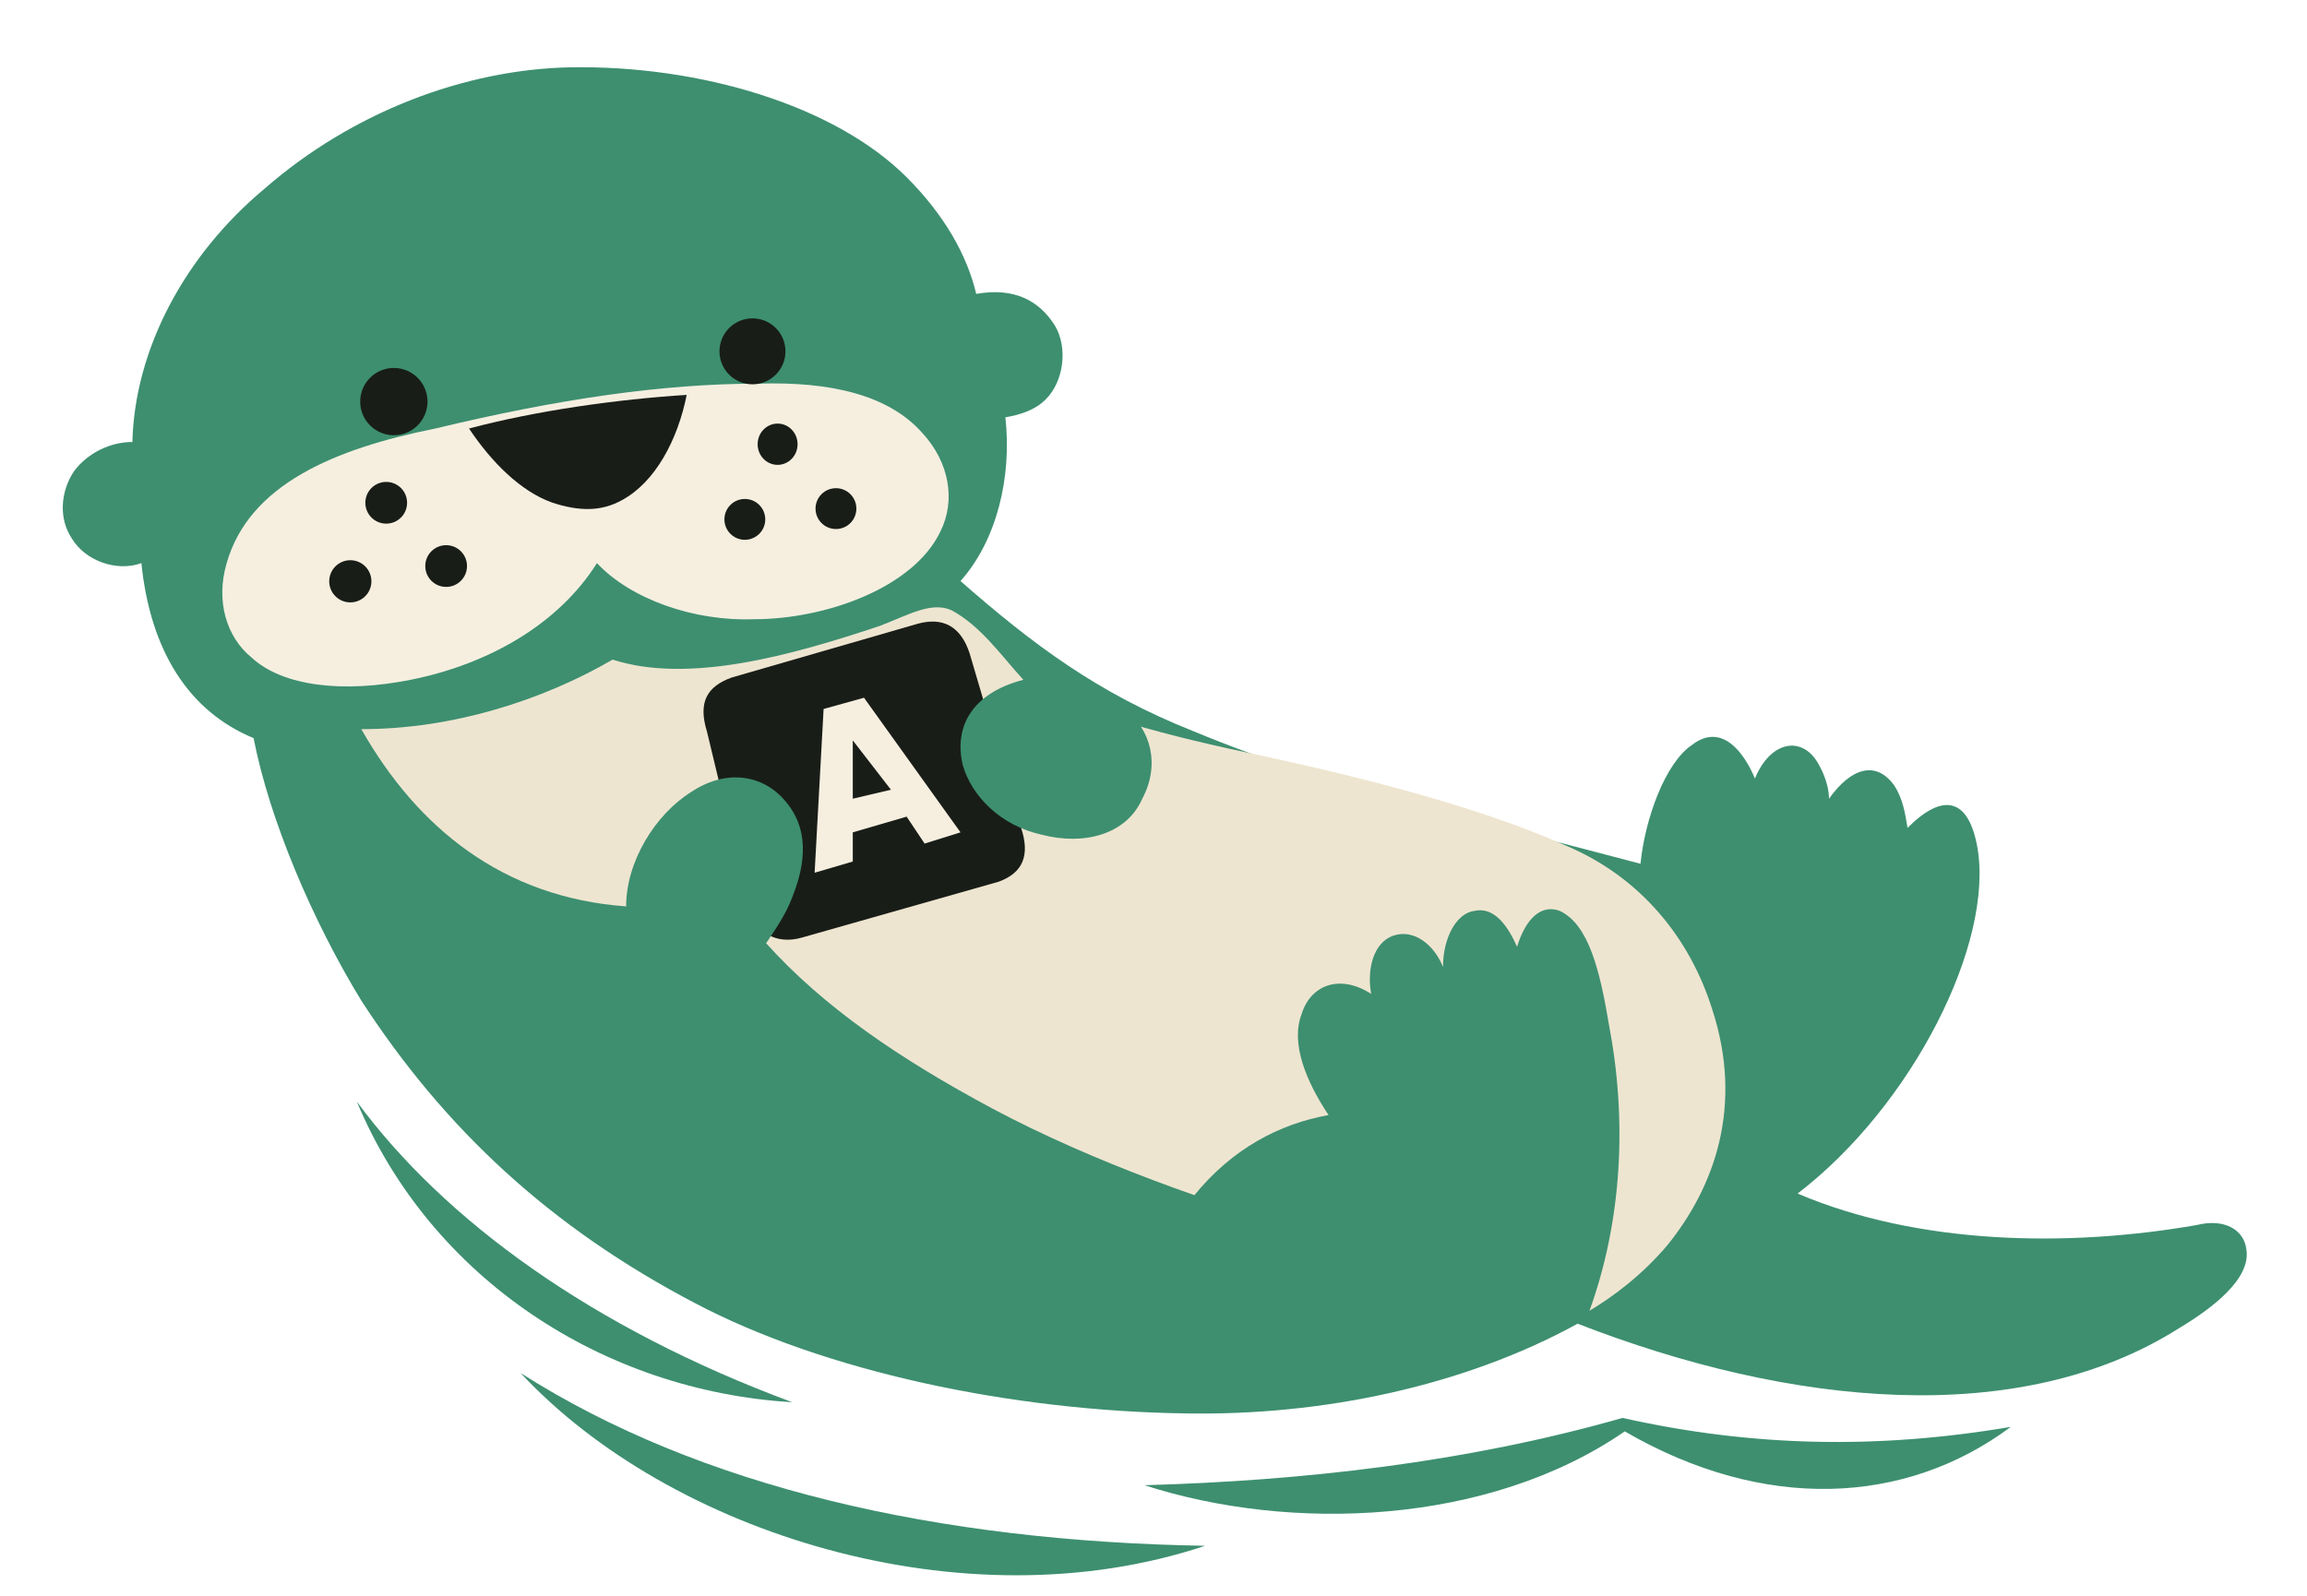
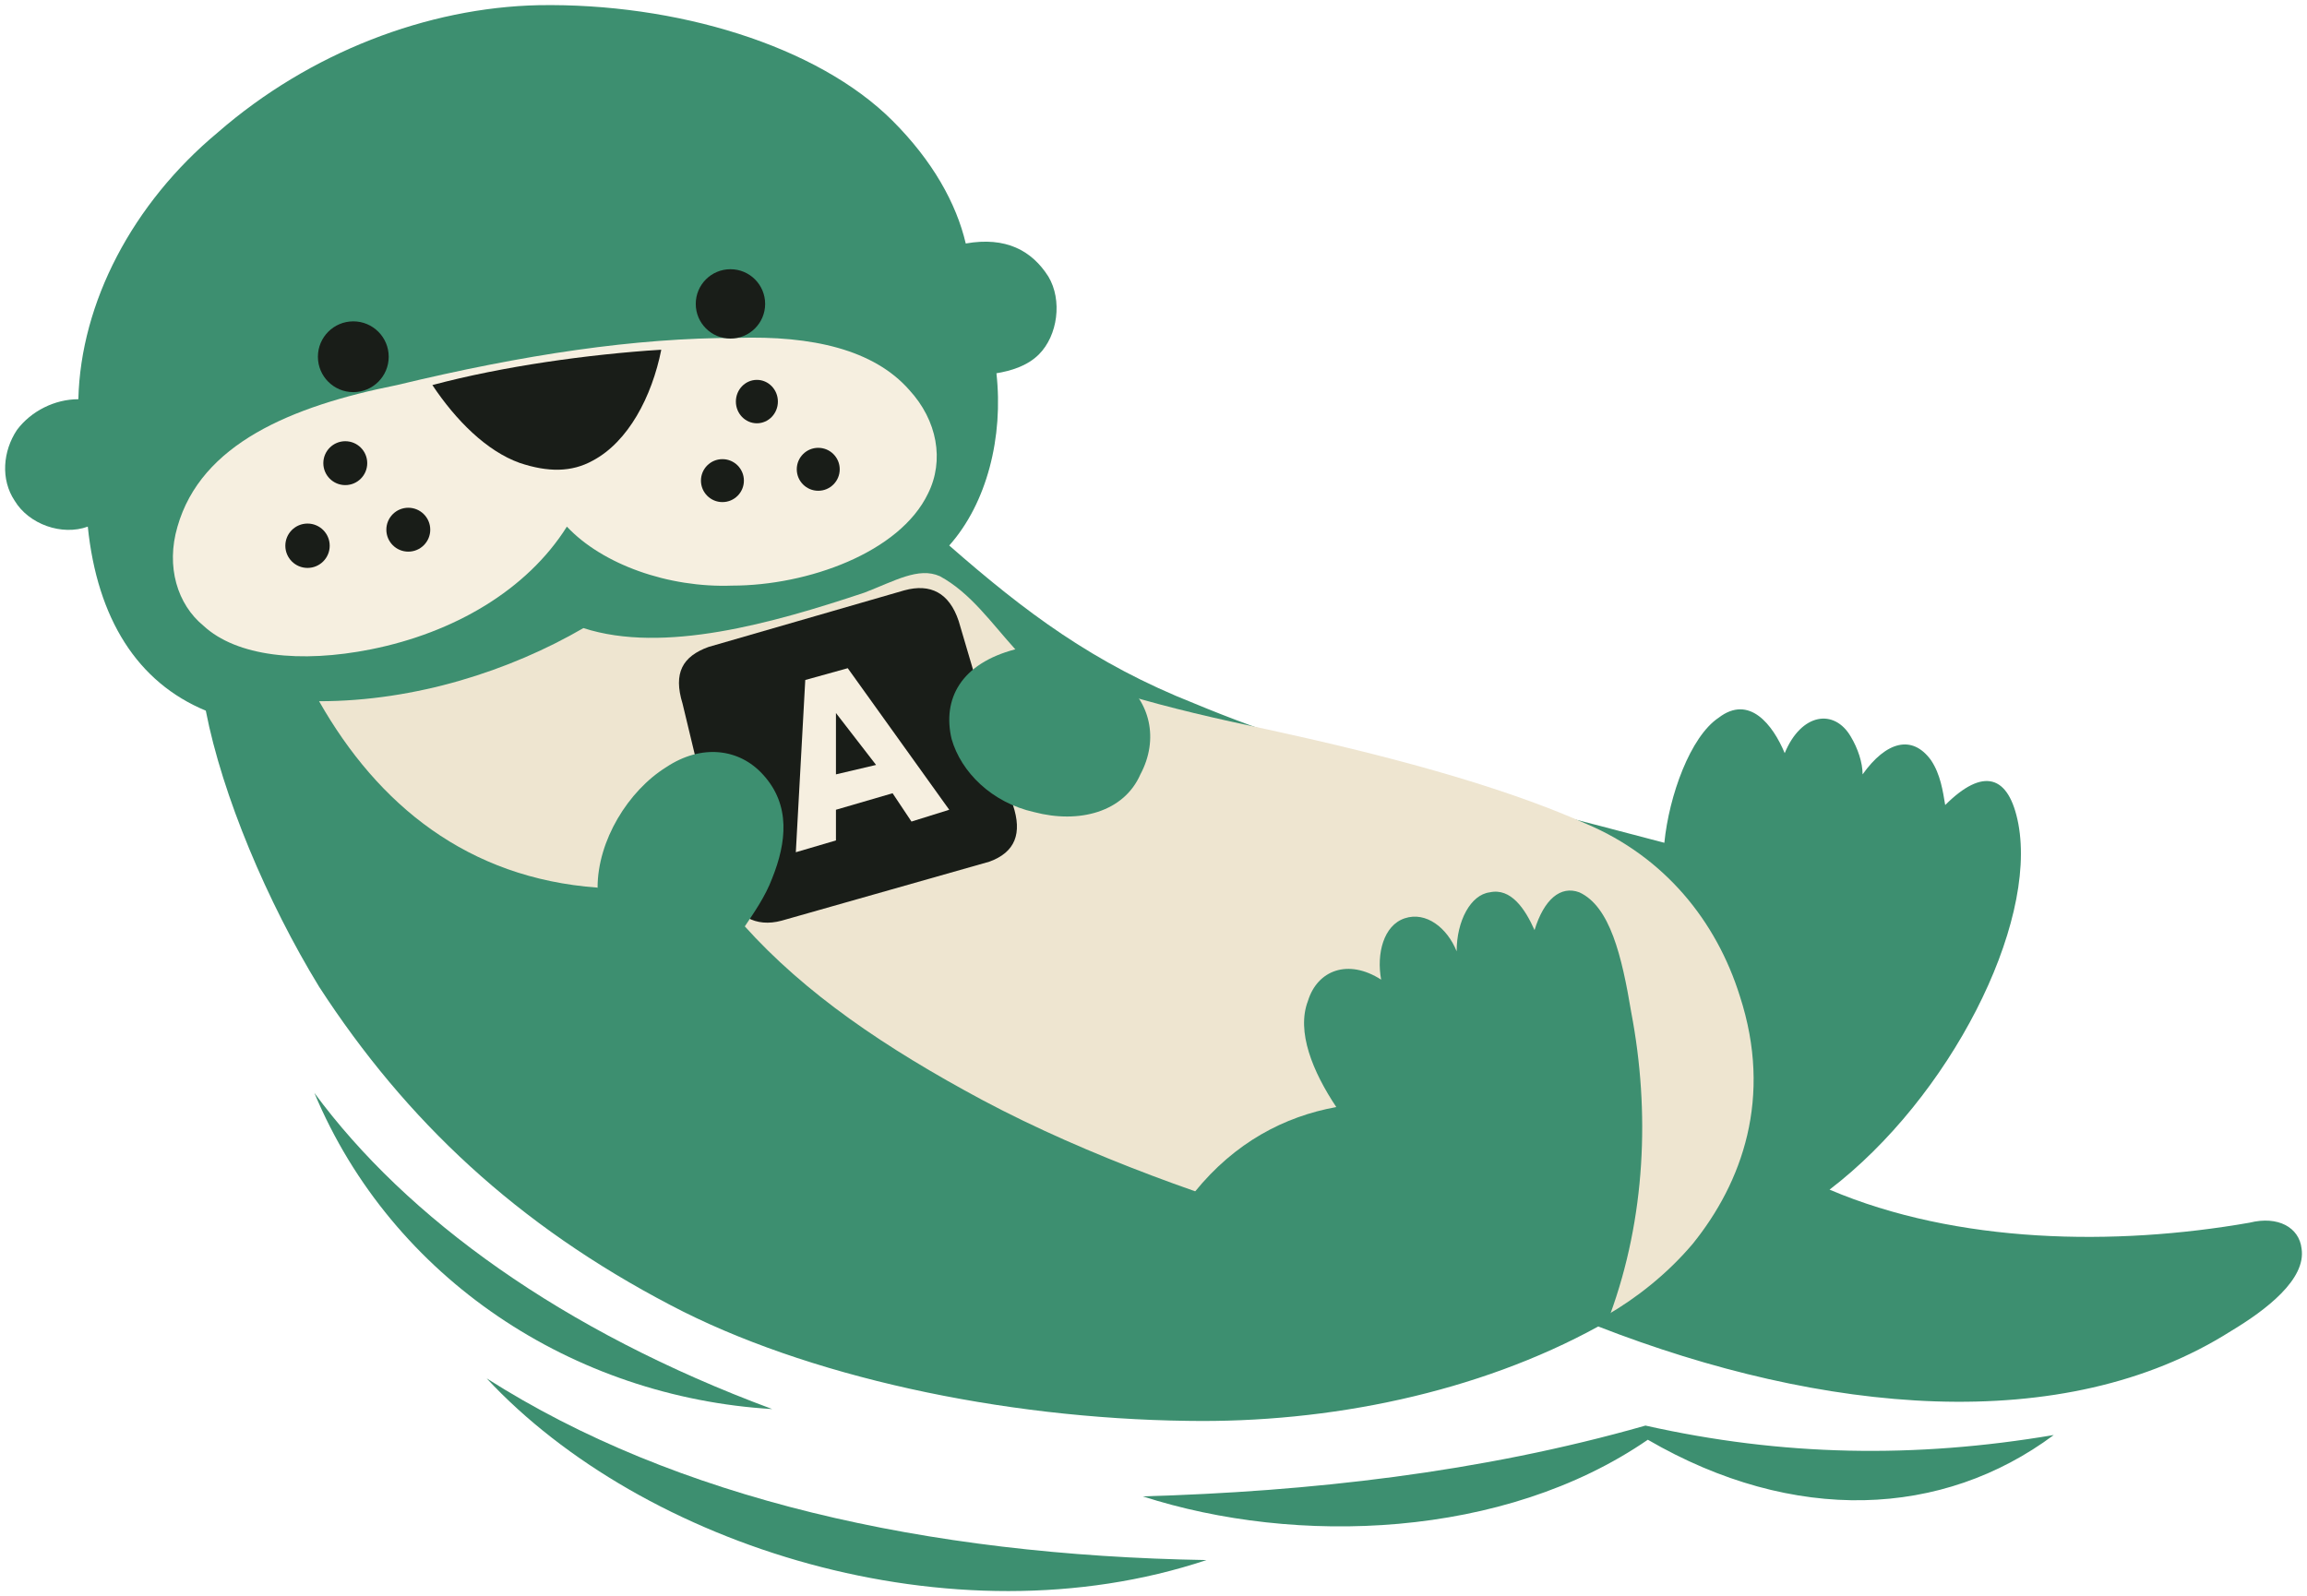
- <svg xmlns="http://www.w3.org/2000/svg" viewBox="-2 -2 1028 711">
+ <svg xmlns="http://www.w3.org/2000/svg" viewBox="23.8 25.8 977.5 676.3">
  <g>
    <path d="m57 195c1-41 23-83 59-113 39-34 89-53 136-54 58-1 118 17 150 49 17 17 27 35 31 52 17-3 28 3 35 14 6 10 4 25-4 33-5 5-12 7-18 8 3 27-4 55-20 73 32 28 61 50 104 67 60 25 124 39 199 59 2-20 11-45 23-53 13-10 23 3 28 15 7-17 21-19 28-7 3 5 5 11 5 16 10-14 21-17 29-6 4 6 5 13 6 19 16-16 27-13 31 8 8 43-29 116-80 155 54 23 121 24 178 14 12-3 21 2 22 11 2 13-15 26-30 35-71 45-173 35-268-2-51 28-114 41-174 40-79-1-162-19-219-49-65-34-112-78-149-135-22-36-41-81-48-117-29-12-46-39-50-78-11 4-25-1-31-11-6-9-5-21 1-30 6-8 16-13 26-13z" fill="#3D8F70" />
    <path d="m159 323c41 0 81-13 112-31 34 11 80-2 119-15 13-5 23-11 32-7 13 7 22 20 32 31 25 15 64 25 107 34 46 10 97 23 135 40 33 14 55 41 65 73 14 43 1 79-20 105-11 13-24 23-36 30-29-5-84-24-123-36-43-12-97-31-142-55-41-22-75-45-101-74l-62-16c-55-4-93-35-118-79z" fill="#EEE5D0" />
    <path d="m530 531c17-21 38-32 60-36-10-15-17-32-12-45 4-13 17-18 31-9-2-11 1-23 10-26s18 4 22 14c0-13 6-24 14-25 9-2 15 7 19 16 4-13 11-19 19-16 13 6 18 27 22 51 8 42 6 87-9 128-28 19-60 29-91 35l-85-87z" fill="#3D8F70" />
    <g>
      <path d="m324 300 83-24c11-3 19 1 23 13l23 78c4 12 1 20-10 24l-88 25c-11 3-20-2-23-13l-19-79c-4-13 0-20 11-24z" fill="#191D18" />
      <path d="m361 387 4-73 18-5 43 60-16 5-8-12-24 7v13zm17-59v26l17-4z" fill-rule="evenodd" fill="#F6EFE0" />
    </g>
    <path d="m454 301c17-5 32 2 45 13 12 9 16 25 8 40-7 16-26 21-45 16-18-4-31-17-35-31-4-17 4-32 27-38z" fill="#3D8F70" />
    <path d="m277 402c0-20 13-41 29-51 15-10 31-8 41 3 12 13 10 29 4 44-3 8-8 15-12 21-19 7-47 4-62-17z" fill="#3D8F70" />
    <g>
      <path d="m99 249c10-35 48-51 93-60 54-13 101-20 144-20 32-1 58 5 73 22 12 13 15 30 8 44-12 25-51 39-83 39-27 1-55-9-70-25-17 27-48 45-83 52-30 6-57 3-71-10-11-9-16-25-11-42z" fill="#F6EFE0" />
      <path d="m207 189c30-8 66-13 97-15-4 20-14 39-29 47-9 5-19 5-31 1-14-5-27-18-37-33z" fill="#191D18" />
      <circle cx="173.5" cy="177" r="15" fill="#191D18" />
      <circle cx="333.3" cy="154.6" r="14.7" fill="#191D18" />
      <g>
        <circle cx="170.1" cy="222.1" r="9.3" fill="#191D18" />
        <circle cx="154.1" cy="257.1" r="9.4" fill="#191D18" />
        <circle cx="196.8" cy="250.3" r="9.3" fill="#191D18" />
        <ellipse cx="344.5" cy="196" rx="8.9" ry="9.2" fill="#191D18" />
        <circle cx="329.9" cy="229.5" r="9.1" fill="#191D18" />
        <circle cx="370.5" cy="224.7" r="9.1" fill="#191D18" />
      </g>
    </g>
  </g>
  <g>
    <path d="m157 489c39 53 105 101 194 134-84-5-161-55-194-134z" fill="#3D8F70" />
    <path d="m230 610c80 51 186 75 305 77-108 36-239-6-305-77z" fill="#3D8F70" />
    <path d="m508 660c70-2 143-10 213-30 58 13 114 14 173 4-47 35-110 38-172 2-61 42-149 45-214 24z" fill="#3D8F70" />
  </g>
</svg>
